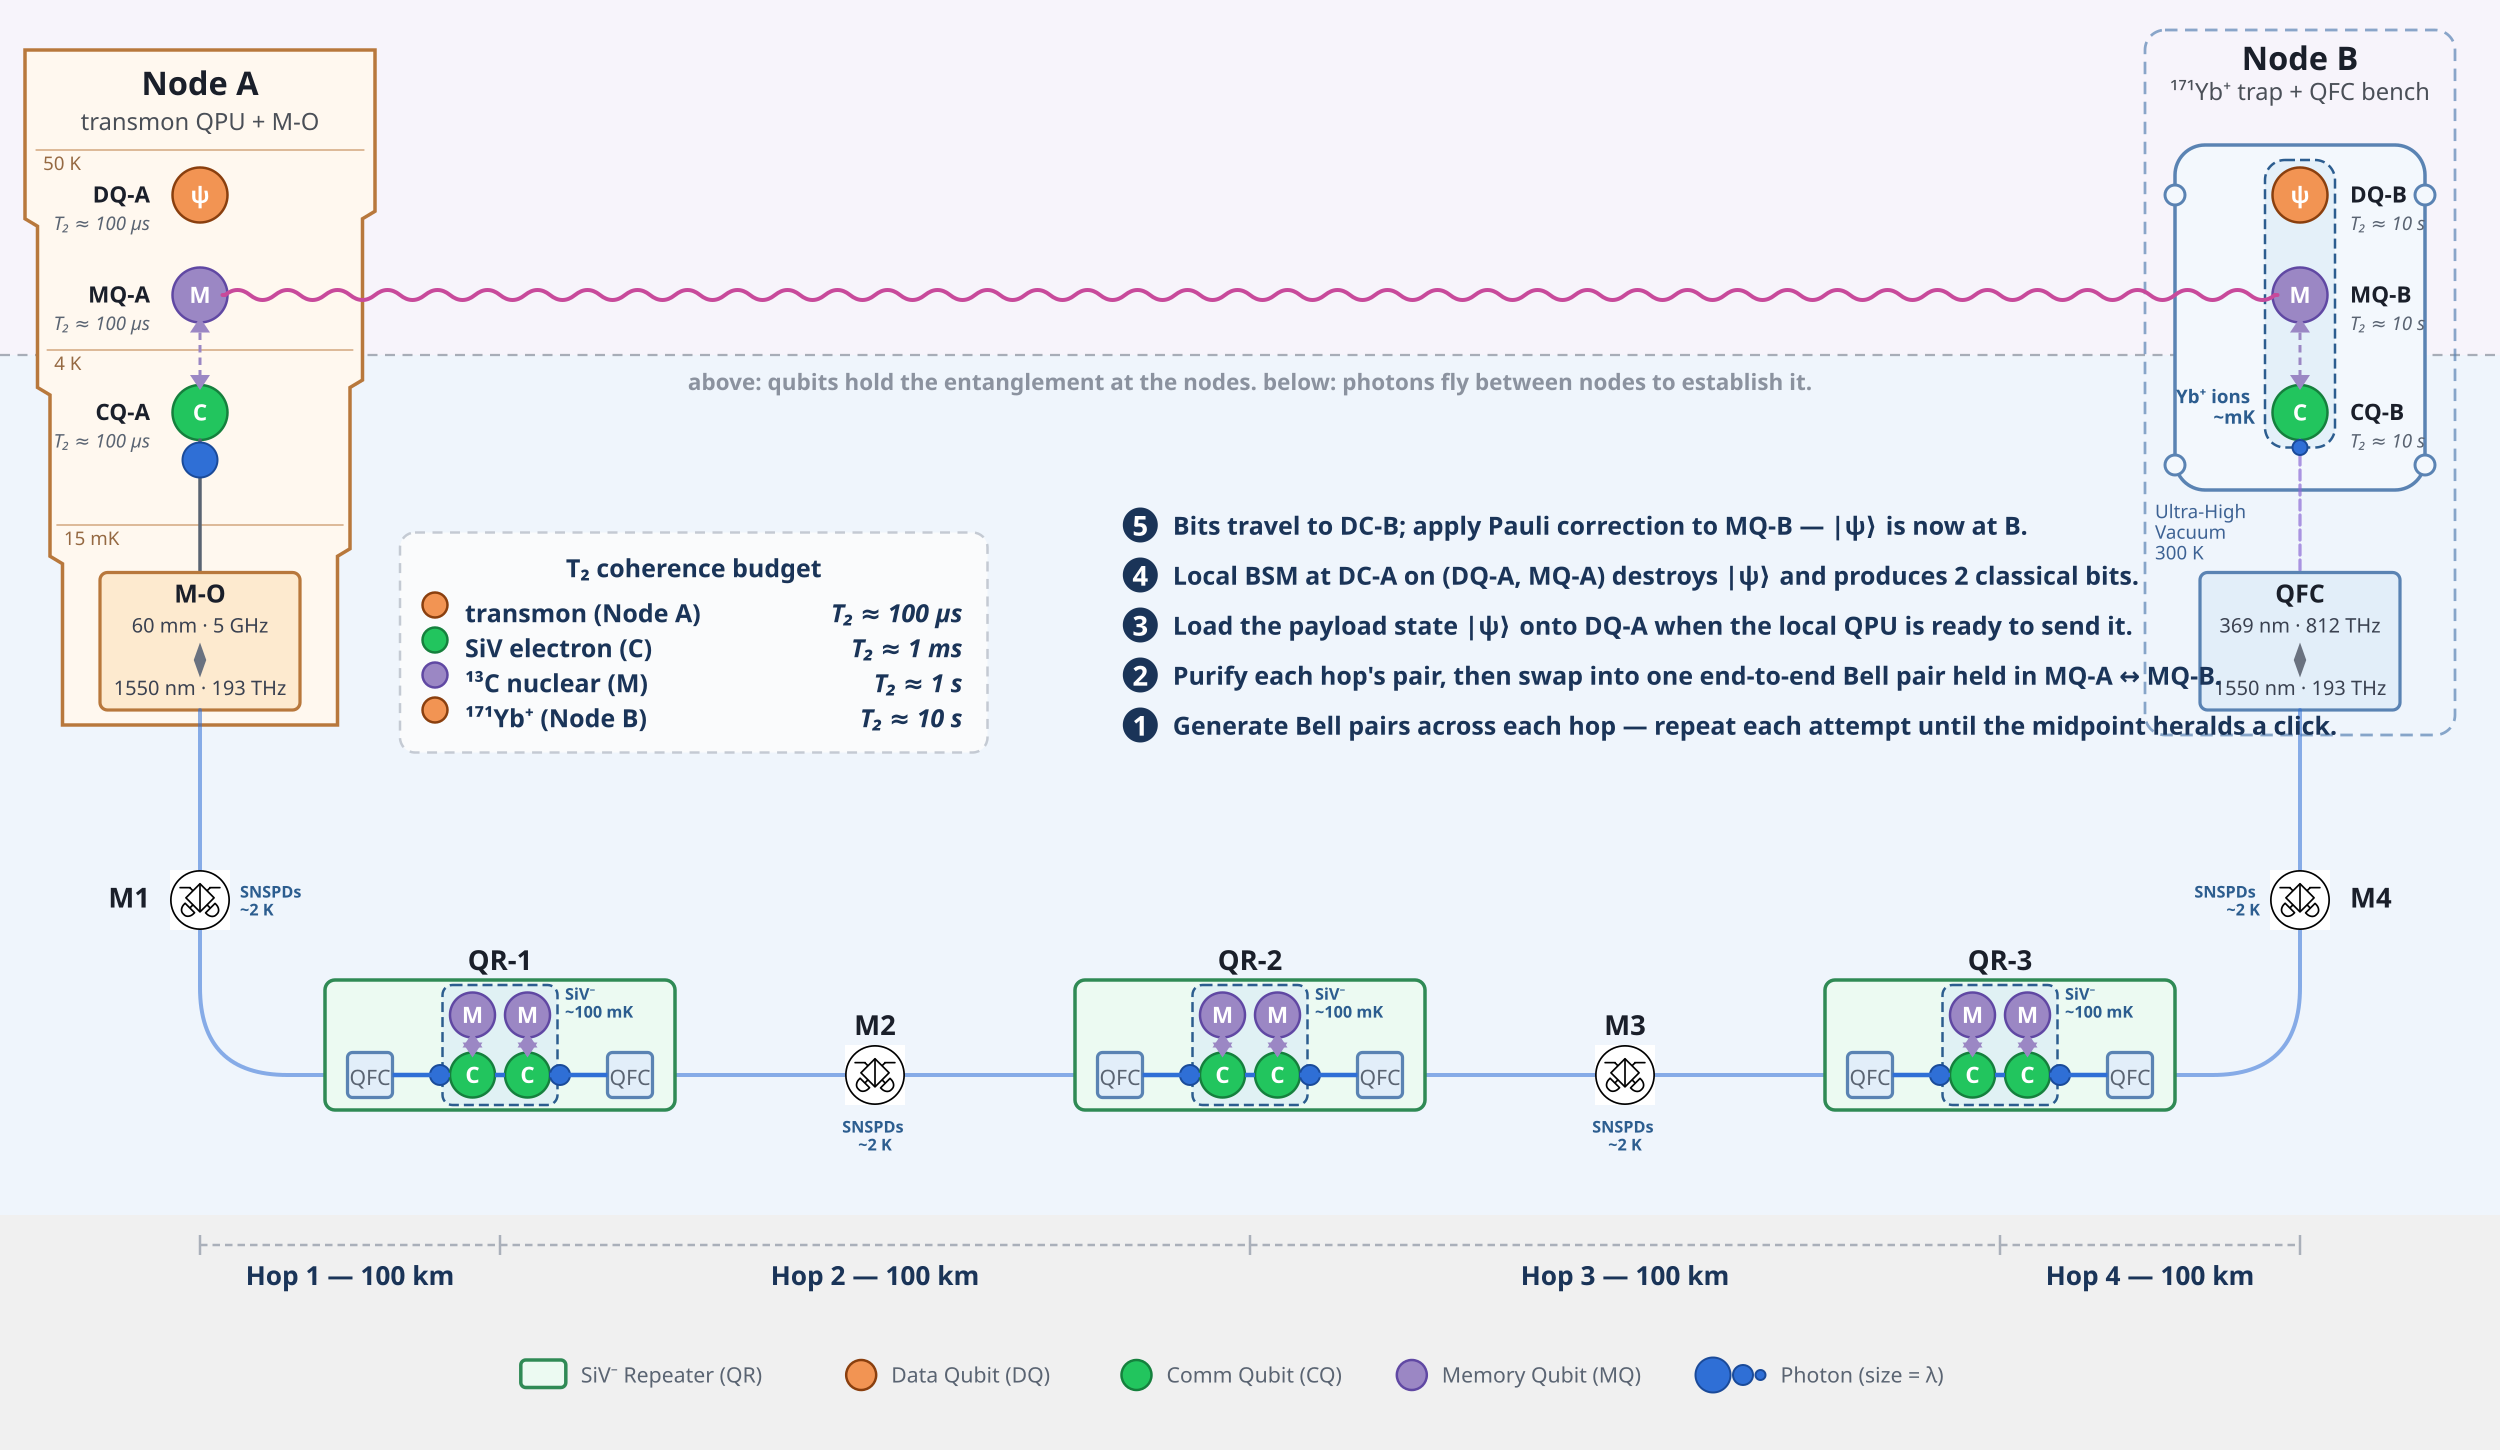
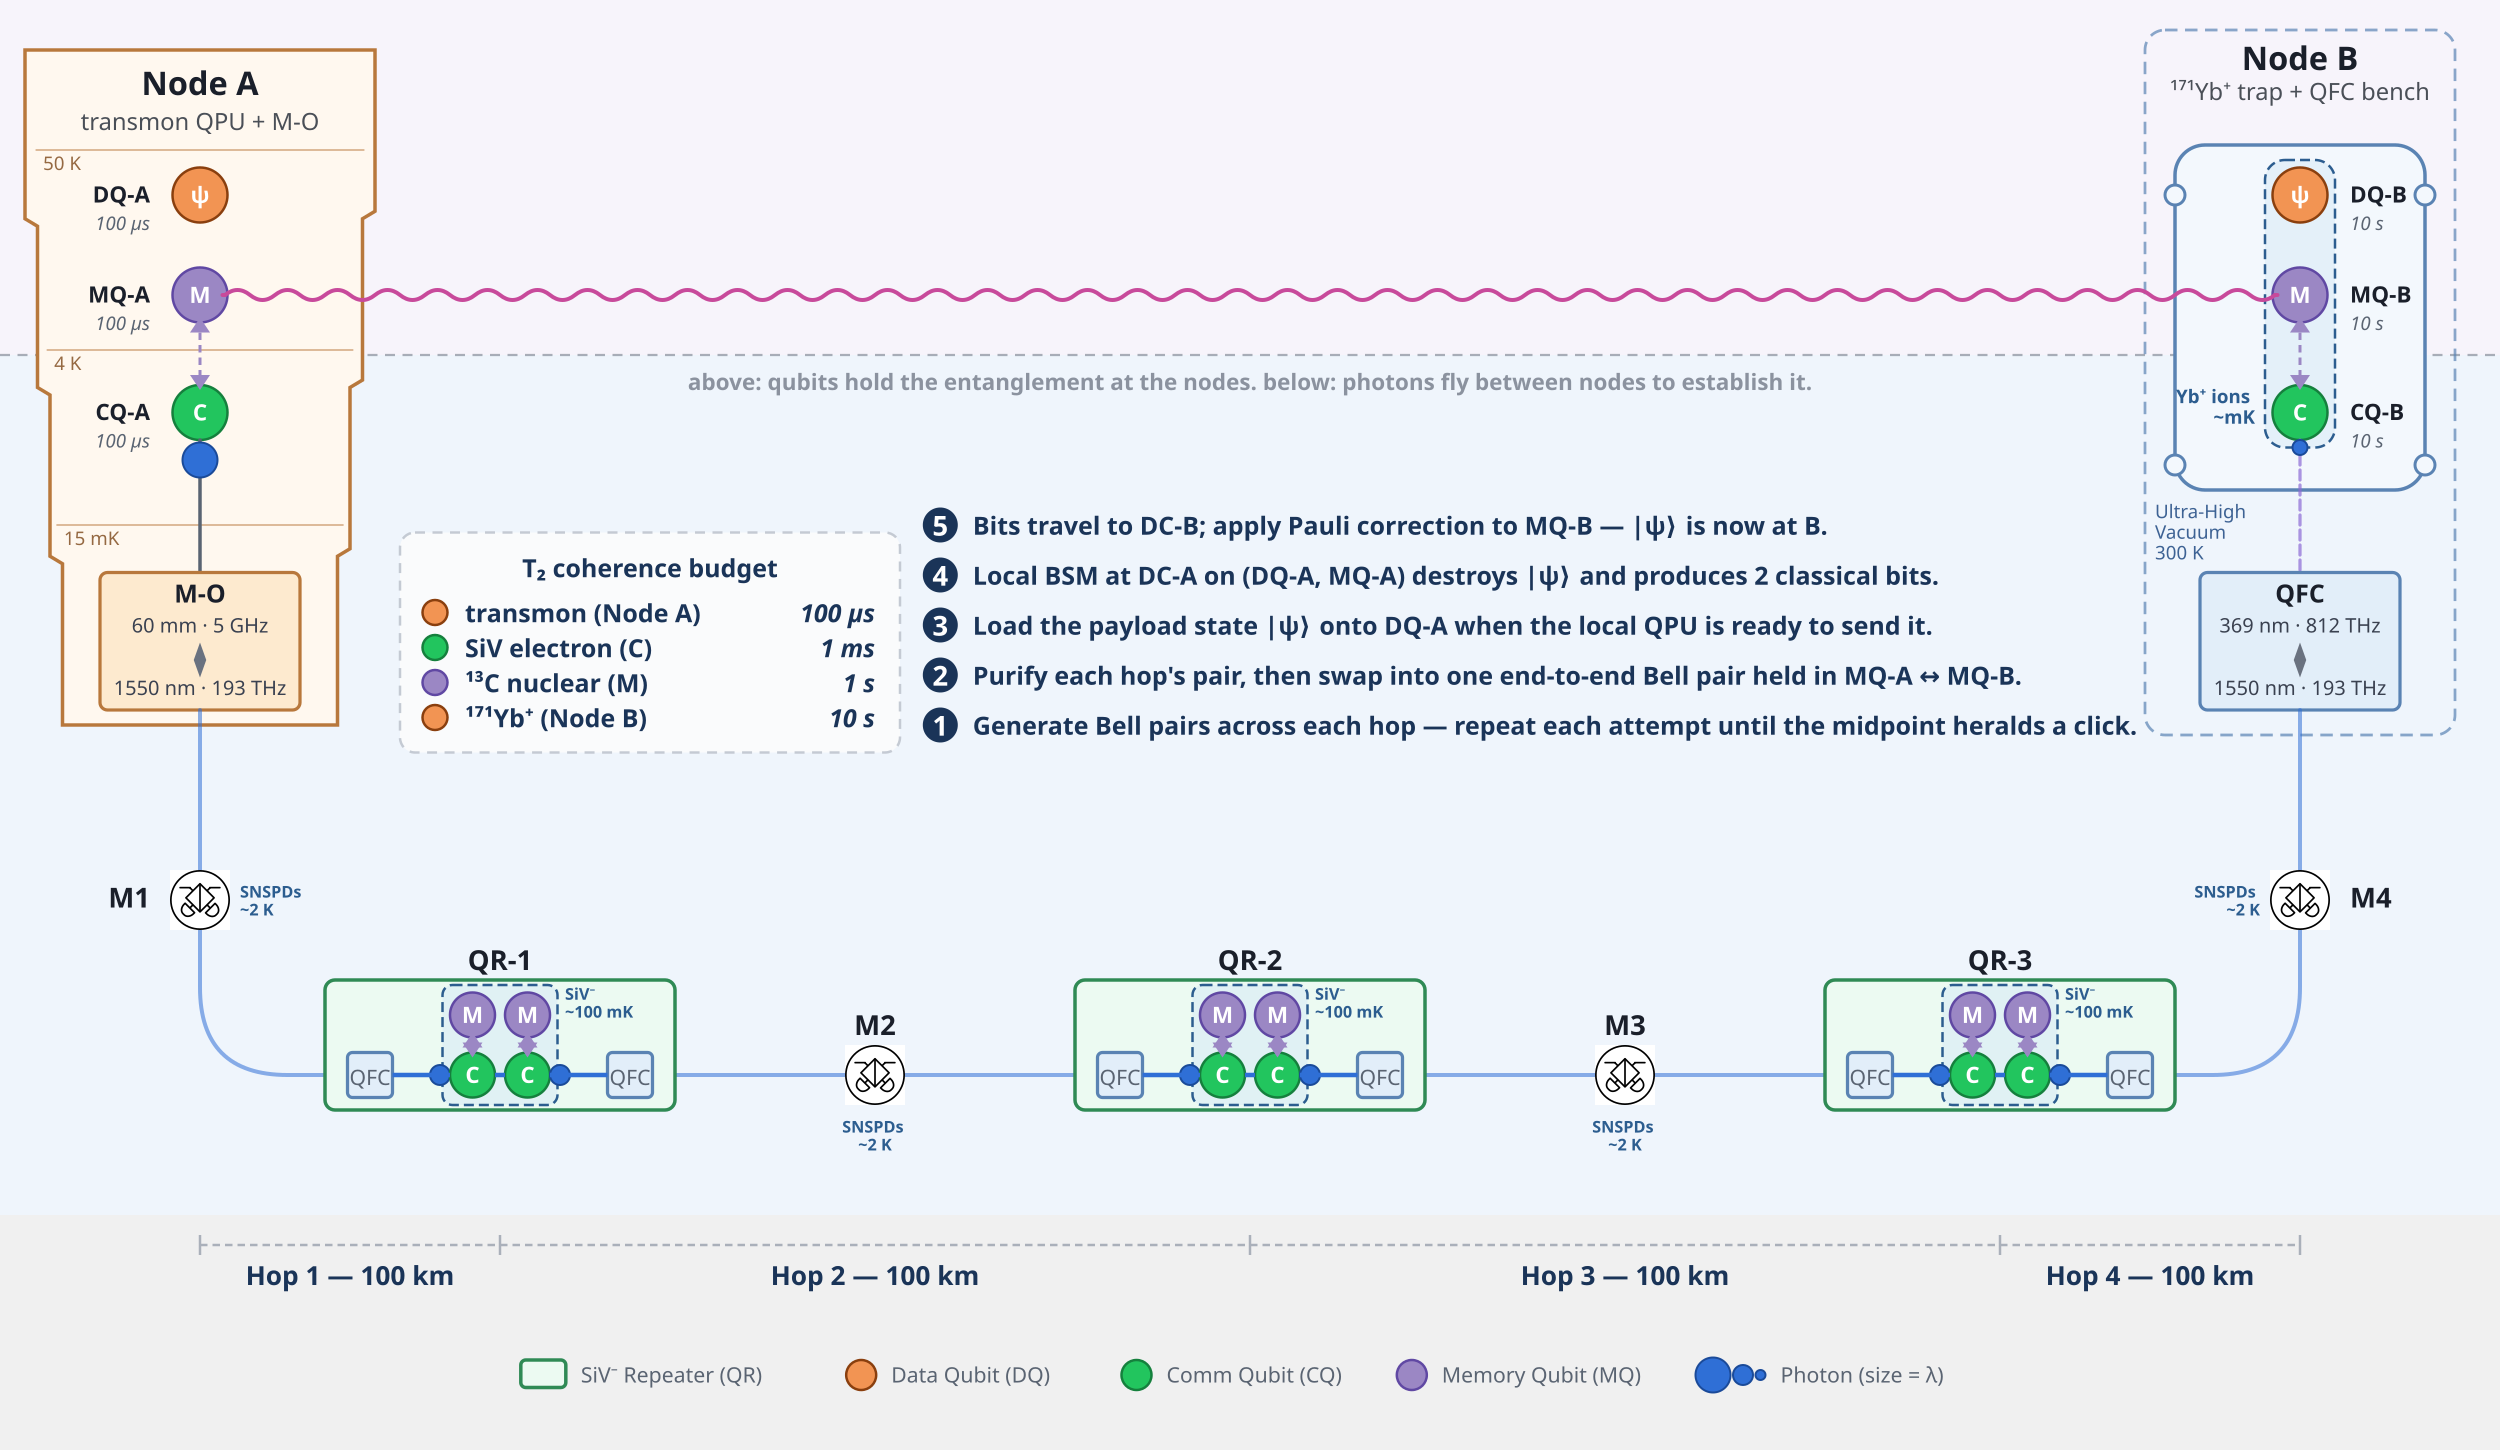
<svg xmlns="http://www.w3.org/2000/svg" viewBox="0 0 1000 580" role="img">
  <defs>
    <style>
  .vessel-A   { fill: #fff8ef; stroke: #b8783c; stroke-width: 1.4; }
  .vessel-B   { fill: #f3f8fd; stroke: #5a83b3; stroke-width: 1.4; }
  .nodeB-bdy  { fill: none; stroke: #5a83b3; stroke-width: 1.1; stroke-dasharray: 5 3; opacity: 0.7; }
  .repeater   { fill: #ecfaf2; stroke: #2f8a55; stroke-width: 1.4; }
  .m2o-blk    { fill: #fdeacf; stroke: #b8783c; stroke-width: 1.3; }
  .qfc-blk    { fill: #e2eef9; stroke: #5a83b3; stroke-width: 1.3; }
  .viewport   { fill: #f3f8fd; stroke: #5a83b3; stroke-width: 1.2; }
  .cold-zone  { fill: #d6e8f6; fill-opacity: 0.55; stroke: #2c5d8f; stroke-width: 1.0; stroke-dasharray: 4 2; }
  .cold-tag   { font: 700 7.5px sans-serif; fill: #2c5d8f; text-anchor: middle; }
  .t2-tag     { font: italic 7.5px sans-serif; fill: #5a6472; }
  .plate      { stroke: #b8783c; stroke-width: 0.7; opacity: 0.55; }

  .data       { fill: #f29453; stroke: #8a3f0e; stroke-width: 1; }
  .comm       { fill: #22c55e; stroke: #15803d; stroke-width: 1; }
  .memory     { fill: #9b87c4; stroke: #6048a3; stroke-width: 1; }
  .photon     { fill: #2f6fd6; stroke: #1a4a99; stroke-width: 0.8; }

  .node-ttl   { font: 700 13px sans-serif; fill: #1a1f2a; text-anchor: middle; }
  .node-sub   { font: 9.5px sans-serif; fill: #4a4f57; text-anchor: middle; }
  .lbl        { font: 600 11px sans-serif; fill: #1a1f2a; text-anchor: middle; }
  .blk-ttl    { font: 700 10px sans-serif; fill: #1a1f2a; text-anchor: middle; }
  .blk-line   { font: 8px sans-serif; fill: #3a4150; text-anchor: middle; }
  .plate-tag  { font: 7.5px sans-serif; fill: #8a5a30; text-anchor: start; opacity: 0.9; }
  .mini       { font: 8.5px sans-serif; fill: #5a6472; text-anchor: middle; }
  .qbit-in    { font: 700 9px sans-serif; fill: #ffffff; text-anchor: middle; dominant-baseline: middle; }
  .qbit-side  { font: 600 9px sans-serif; fill: #1a1f2a; }
  .km         { font: 600 9px sans-serif; fill: #5a6472; text-anchor: middle; }
  .hop        { font: 700 10.5px sans-serif; fill: #1a3458; text-anchor: middle; }
  .midline    { stroke: #aab0ba; stroke-width: 1; fill: none; stroke-dasharray: 3 2; }
  .swap-link  { stroke: #9b87c4; stroke-width: 1.2; fill: none; stroke-dasharray: 3 2; }

  .plane-matter    { fill: #f7f4fb; }
  .plane-photonic  { fill: #eff5fc; }
  .interface-line  { stroke: #6a7280; stroke-width: 0.9; fill: none; stroke-dasharray: 4 3; opacity: 0.55; }
  .plane-tag       { font: 700 9px sans-serif; fill: #6a7280; opacity: 0.75; }

  .fiber           { stroke: #5a6472; stroke-width: 1.4; fill: none; stroke-linecap: round; stroke-linejoin: round; }
  .fiber--quantum  { stroke: #2f6fd6; stroke-width: 1.6; fill: none; stroke-linecap: round; stroke-linejoin: round; opacity: 0.55; }
  .fiber--stub     { stroke: #2f6fd6; stroke-width: 1.8; fill: none; stroke-linecap: butt; }
  .fiber--uv       { stroke: #8c6ad6; stroke-width: 1.3; fill: none; stroke-linecap: round; stroke-dasharray: 4 2; opacity: 0.7; }

  /* End-to-end entanglement wavy line between MQ-A and MQ-B (workspace
     convention — magenta sinusoid; see /entanglement, /swapping). */
  .entanglement    { stroke: #c84a9b; stroke-width: 1.6; fill: none; stroke-linecap: round; }
  .entanglement-lbl{ font: 600 9px sans-serif; fill: #c84a9b; text-anchor: middle; }

  /* Numbered teleportation-protocol steps overlaid on the figure.
     dominant-baseline: central on BOTH the badge number and the caption
     text — otherwise the caption defaults to baseline-aligned (visual
     centre above y) while the badge number is geometrically centred at y,
     leaving the digits sitting visibly lower than the words. */
  .step-num   { font: 700 11px sans-serif; fill: #ffffff; text-anchor: middle; dominant-baseline: central; }
  .step-num-bg{ fill: #1a3458; stroke: none; }
  .step-txt   { font: 600 10px sans-serif; fill: #1a3458; text-anchor: start; dominant-baseline: central; }
</style>
    <symbol id="quisp-bsa-white" viewBox="0 0 100 100" overflow="visible">
      <rect x="0" y="0" width="100" height="100" fill="#ffffff" />
      <g transform="rotate(180 50 50)">
        <g id="layer1" transform="translate(-31.46088,77.69216)">
          <g id="g20029" transform="matrix(2.837529,0,0,2.837529,-4.74348,-1217.76)">
            <circle style="fill:none;stroke:#000000;stroke-width:1;stroke-miterlimit:4;stroke-dasharray:none" id="circle19883" cx="30.38" cy="419.403" r="17.121" />
            <rect style="fill:none;stroke:#000000;stroke-width:1;stroke-linejoin:round;stroke-miterlimit:4;stroke-dasharray:none" id="rect19885" width="11.686" height="11.686" x="-324.797" y="-281.833" ry="0" transform="rotate(-135)" />
            <path id="path19887" style="fill:none;stroke:#000000;stroke-width:1;stroke-linejoin:round;stroke-miterlimit:4;stroke-dasharray:none" d="m 20.283,411.291 c -1.34,1.34 -1.049,3.788 0.652,5.489 l 0.614,0.614 5.536,-5.536 -0.614,-0.614 c -1.701,-1.701 -4.149,-1.992 -5.489,-0.652 z" />
            <path id="path19889" style="fill:none;stroke:#000000;stroke-width:1;stroke-linejoin:round;stroke-miterlimit:4;stroke-dasharray:none" d="m 39.687,410.683 c -1.34,-1.34 -3.788,-1.049 -5.489,0.652 l -0.614,0.614 5.536,5.536 0.614,-0.614 c 1.701,-1.701 1.992,-4.149 0.652,-5.489 z" />
            <path style="fill:none;stroke:#000000;stroke-width:1;stroke-linecap:butt;stroke-linejoin:miter;stroke-miterlimit:4;stroke-dasharray:none;stroke-opacity:1" d="M 30.38,428.952 V 412.425" id="path19891" />
            <path style="fill:none;stroke:#000000;stroke-width:1;stroke-linecap:butt;stroke-linejoin:miter;stroke-miterlimit:4;stroke-dasharray:none;stroke-opacity:1" d="m 24.318,414.627 1.952,1.952" id="path19893" />
            <path style="fill:none;stroke:#000000;stroke-width:1;stroke-linecap:butt;stroke-linejoin:miter;stroke-miterlimit:4;stroke-dasharray:none;stroke-opacity:1" d="m 36.352,414.717 -1.952,1.952" id="path19895" />
            <path style="fill:none;stroke:#000000;stroke-width:1;stroke-linecap:butt;stroke-linejoin:miter;stroke-miterlimit:4;stroke-dasharray:none;stroke-opacity:1" d="m 34.512,424.82 1.952,1.952" id="path19897" />
            <path style="fill:none;stroke:#000000;stroke-width:1;stroke-linecap:round;stroke-linejoin:miter;stroke-miterlimit:4;stroke-dasharray:none;stroke-opacity:1" d="m 36.202,426.664 h 5.849" id="path19899" />
            <path style="fill:none;stroke:#000000;stroke-width:1;stroke-linecap:butt;stroke-linejoin:miter;stroke-miterlimit:4;stroke-dasharray:none;stroke-opacity:1" d="m 26.248,424.82 -1.952,1.952" id="path19903" />
            <path style="fill:none;stroke:#000000;stroke-width:1;stroke-linecap:round;stroke-linejoin:miter;stroke-miterlimit:4;stroke-dasharray:none;stroke-opacity:1" d="M 24.558,426.664 H 18.71" id="path19905" />
          </g>
        </g>
      </g>
    </symbol>
  </defs>
  <rect x="0" y="0" width="1000" height="142" class="plane-matter" />
  <rect x="0" y="142" width="1000" height="344" class="plane-photonic" />
  <line x1="0" y1="142" x2="1000" y2="142" class="interface-line" />
  <text x="500.0" y="156" class="plane-tag" style="text-anchor:middle">above: qubits hold the entanglement at the nodes.   below: photons fly between nodes to establish it.</text>
  <path d="M 10.0,20 L 150.0,20 L 150.0,84.5 L 145.0,87.5 L 145.0,152.0 L 140.0,155.0 L 140.0,219.5 L 135.0,222.5 L 135.0,290 L 25.0,290 L 25.0,225.5 L 20.0,222.5 L 20.0,158.0 L 15.0,155.0 L 15.0,90.5 L 10.0,87.5 L 10.0,20 Z" class="vessel-A" />
  <line x1="14.222" y1="60" x2="145.778" y2="60" class="plate" />
  <text x="17.222" y="68" class="plate-tag" style="text-anchor:start">50 K</text>
  <line x1="18.667" y1="140" x2="141.333" y2="140" class="plate" />
  <text x="21.667" y="148" class="plate-tag" style="text-anchor:start">4 K</text>
  <line x1="22.556" y1="210" x2="137.444" y2="210" class="plate" />
  <text x="25.556" y="218" class="plate-tag" style="text-anchor:start">15 mK</text>
  <text x="80" y="38" class="node-ttl" style="text-anchor:middle">Node A</text>
  <text x="80" y="52" class="node-sub" style="text-anchor:middle">transmon QPU + M-O</text>
  <circle cx="80" cy="78" r="11" class="data" />
  <text x="80" y="78" class="qbit-in" style="text-anchor:middle">ψ</text>
  <text x="60" y="81" class="qbit-side" style="text-anchor:end">DQ-A</text>
  <circle cx="80" cy="118" r="11" class="memory" />
  <text x="80" y="118" class="qbit-in" style="text-anchor:middle">M</text>
  <text x="60" y="121" class="qbit-side" style="text-anchor:end">MQ-A</text>
  <circle cx="80" cy="165" r="11" class="comm" />
  <text x="80" y="165" class="qbit-in" style="text-anchor:middle">C</text>
  <text x="60" y="168" class="qbit-side" style="text-anchor:end">CQ-A</text>
  <line x1="80" y1="133" x2="80" y2="150" class="swap-link" />
  <path d="M 76 133 L 84 133 L 80 127 Z" style="fill:#9b87c4" />
  <path d="M 76 150 L 84 150 L 80 156 Z" style="fill:#9b87c4" />
-   <text x="60" y="92" class="t2-tag" style="text-anchor:end">T₂ ≈ 100 µs</text>
-   <text x="60" y="132" class="t2-tag" style="text-anchor:end">T₂ ≈ 100 µs</text>
-   <text x="60" y="179" class="t2-tag" style="text-anchor:end">T₂ ≈ 100 µs</text>
+   <text x="60" y="92" class="t2-tag" style="text-anchor:end">100 µs</text>
+   <text x="60" y="132" class="t2-tag" style="text-anchor:end">100 µs</text>
+   <text x="60" y="179" class="t2-tag" style="text-anchor:end">100 µs</text>
  <line x1="80" y1="176" x2="80" y2="229" class="fiber" />
  <circle cx="80" cy="184" r="7" class="photon" />
  <rect x="40.0" y="229" width="80" height="55" rx="3" class="m2o-blk" />
  <text x="80" y="241" class="blk-ttl" style="text-anchor:middle">M-O</text>
  <text x="80" y="253" class="blk-line" style="text-anchor:middle">60 mm · 5 GHz</text>
  <path d="M 80 257 L 82.5 264 L 80 271 L 77.5 264 Z" style="fill:#6a7280" />
  <text x="80" y="278" class="blk-line" style="text-anchor:middle">1550 nm · 193 THz</text>
  <path d="M 80 284 V 395 Q 80 430 115 430 H 139" class="fiber--quantum" />
  <rect x="858.0" y="12" width="124" height="282" rx="8" class="nodeB-bdy" />
  <text x="920" y="28" class="node-ttl" style="text-anchor:middle">Node B</text>
  <text x="920" y="40" class="node-sub" style="text-anchor:middle">¹⁷¹Yb⁺ trap + QFC bench</text>
  <rect x="870.0" y="58" width="100" height="138" rx="12" class="vessel-B" />
  <circle cx="870.0" cy="78" r="4" class="viewport" />
  <circle cx="970.0" cy="78" r="4" class="viewport" />
  <circle cx="870.0" cy="186" r="4" class="viewport" />
  <circle cx="970.0" cy="186" r="4" class="viewport" />
  <rect x="906" y="64" width="28" height="115" rx="8" class="cold-zone" />
  <text x="902" y="165" class="cold-tag" style="text-anchor:end">
    <tspan x="902" dy="-0.5em">Yb⁺ ions</tspan>
    <tspan x="902" dy="1.1em">~mK</tspan>
  </text>
  <text x="862" y="215.5" class="plate-tag" style="text-anchor:start;fill:#2a5288;font-size:7.5px">
    <tspan x="862" dy="-1.1em">Ultra-High</tspan>
    <tspan x="862" dy="1.1em">Vacuum</tspan>
    <tspan x="862" dy="1.1em">300 K</tspan>
  </text>
  <circle cx="920" cy="78" r="11" class="data" />
  <text x="920" y="78" class="qbit-in" style="text-anchor:middle">ψ</text>
  <text x="940" y="81" class="qbit-side" style="text-anchor:start">DQ-B</text>
  <circle cx="920" cy="118" r="11" class="memory" />
  <text x="920" y="118" class="qbit-in" style="text-anchor:middle">M</text>
  <text x="940" y="121" class="qbit-side" style="text-anchor:start">MQ-B</text>
  <circle cx="920" cy="165" r="11" class="comm" />
  <text x="920" y="165" class="qbit-in" style="text-anchor:middle">C</text>
  <text x="940" y="168" class="qbit-side" style="text-anchor:start">CQ-B</text>
  <line x1="920" y1="133" x2="920" y2="150" class="swap-link" />
  <path d="M 916 133 L 924 133 L 920 127 Z" style="fill:#9b87c4" />
  <path d="M 916 150 L 924 150 L 920 156 Z" style="fill:#9b87c4" />
-   <text x="940" y="92" class="t2-tag" style="text-anchor:start">T₂ ≈ 10 s</text>
-   <text x="940" y="132" class="t2-tag" style="text-anchor:start">T₂ ≈ 10 s</text>
-   <text x="940" y="179" class="t2-tag" style="text-anchor:start">T₂ ≈ 10 s</text>
+   <text x="940" y="92" class="t2-tag" style="text-anchor:start">10 s</text>
+   <text x="940" y="132" class="t2-tag" style="text-anchor:start">10 s</text>
+   <text x="940" y="179" class="t2-tag" style="text-anchor:start">10 s</text>
  <line x1="920" y1="176" x2="920" y2="229" class="fiber--uv" />
  <circle cx="920" cy="179" r="3" class="photon" />
  <rect x="880.0" y="229" width="80" height="55" rx="3" class="qfc-blk" />
  <text x="920" y="241" class="blk-ttl" style="text-anchor:middle">QFC</text>
  <text x="920" y="253" class="blk-line" style="text-anchor:middle">369 nm · 812 THz</text>
  <path d="M 920 257 L 922.5 264 L 920 271 L 917.5 264 Z" style="fill:#6a7280" />
  <text x="920" y="278" class="blk-line" style="text-anchor:middle">1550 nm · 193 THz</text>
  <path d="M 920 284 V 395 Q 920 430 885 430 H 861" class="fiber--quantum" />
  <line x1="261" y1="430" x2="439" y2="430" class="fiber--quantum" />
  <line x1="561" y1="430" x2="739" y2="430" class="fiber--quantum" />
  <rect x="130.0" y="392" width="140" height="52" rx="4" class="repeater" />
  <rect x="177.0" y="394" width="46.0" height="48" rx="4" class="cold-zone" />
  <text x="200" y="388" class="lbl" style="text-anchor:middle">QR-1</text>
  <text x="226.0" y="396" class="cold-tag" style="text-anchor:start;font-size:6.5px">
    <tspan x="226.0" dy="0.6em">SiV⁻</tspan>
    <tspan x="226.0" dy="1.1em">~100 mK</tspan>
  </text>
  <rect x="139" y="421" width="18" height="18" rx="2" class="qfc-blk" />
  <text x="148" y="434" class="mini" style="text-anchor:middle">QFC</text>
  <circle cx="176.0" cy="430" r="4" class="photon" />
  <circle cx="189.0" cy="430" r="9" class="comm" />
  <text x="189.0" y="430" class="qbit-in" style="text-anchor:middle">C</text>
  <circle cx="211.0" cy="430" r="9" class="comm" />
  <text x="211.0" y="430" class="qbit-in" style="text-anchor:middle">C</text>
  <circle cx="224.0" cy="430" r="4" class="photon" />
  <rect x="243" y="421" width="18" height="18" rx="2" class="qfc-blk" />
  <text x="252" y="434" class="mini" style="text-anchor:middle">QFC</text>
  <circle cx="189.0" cy="406" r="9" class="memory" />
  <text x="189.0" y="406" class="qbit-in" style="text-anchor:middle">M</text>
  <circle cx="211.0" cy="406" r="9" class="memory" />
  <text x="211.0" y="406" class="qbit-in" style="text-anchor:middle">M</text>
  <line x1="189.0" y1="419" x2="189.0" y2="417" class="swap-link" />
  <path d="M 185.0 419 L 193.0 419 L 189.0 413 Z" style="fill:#9b87c4" />
  <path d="M 185.0 417 L 193.0 417 L 189.0 423 Z" style="fill:#9b87c4" />
  <line x1="211.0" y1="419" x2="211.0" y2="417" class="swap-link" />
  <path d="M 207.0 419 L 215.0 419 L 211.0 413 Z" style="fill:#9b87c4" />
  <path d="M 207.0 417 L 215.0 417 L 211.0 423 Z" style="fill:#9b87c4" />
  <line x1="157" y1="430" x2="180.0" y2="430" class="fiber--stub" />
  <line x1="220.0" y1="430" x2="243" y2="430" class="fiber--stub" />
  <line x1="198.0" y1="430" x2="202.0" y2="430" class="fiber--stub" />
  <rect x="430.0" y="392" width="140" height="52" rx="4" class="repeater" />
  <rect x="477.0" y="394" width="46.0" height="48" rx="4" class="cold-zone" />
  <text x="500" y="388" class="lbl" style="text-anchor:middle">QR-2</text>
  <text x="526.0" y="396" class="cold-tag" style="text-anchor:start;font-size:6.5px">
    <tspan x="526.0" dy="0.6em">SiV⁻</tspan>
    <tspan x="526.0" dy="1.1em">~100 mK</tspan>
  </text>
  <rect x="439" y="421" width="18" height="18" rx="2" class="qfc-blk" />
  <text x="448" y="434" class="mini" style="text-anchor:middle">QFC</text>
  <circle cx="476.0" cy="430" r="4" class="photon" />
  <circle cx="489.0" cy="430" r="9" class="comm" />
  <text x="489.0" y="430" class="qbit-in" style="text-anchor:middle">C</text>
  <circle cx="511.0" cy="430" r="9" class="comm" />
  <text x="511.0" y="430" class="qbit-in" style="text-anchor:middle">C</text>
  <circle cx="524.0" cy="430" r="4" class="photon" />
  <rect x="543" y="421" width="18" height="18" rx="2" class="qfc-blk" />
  <text x="552" y="434" class="mini" style="text-anchor:middle">QFC</text>
  <circle cx="489.0" cy="406" r="9" class="memory" />
  <text x="489.0" y="406" class="qbit-in" style="text-anchor:middle">M</text>
  <circle cx="511.0" cy="406" r="9" class="memory" />
  <text x="511.0" y="406" class="qbit-in" style="text-anchor:middle">M</text>
  <line x1="489.0" y1="419" x2="489.0" y2="417" class="swap-link" />
  <path d="M 485.0 419 L 493.0 419 L 489.0 413 Z" style="fill:#9b87c4" />
  <path d="M 485.0 417 L 493.0 417 L 489.0 423 Z" style="fill:#9b87c4" />
  <line x1="511.0" y1="419" x2="511.0" y2="417" class="swap-link" />
  <path d="M 507.0 419 L 515.0 419 L 511.0 413 Z" style="fill:#9b87c4" />
  <path d="M 507.0 417 L 515.0 417 L 511.0 423 Z" style="fill:#9b87c4" />
  <line x1="457" y1="430" x2="480.0" y2="430" class="fiber--stub" />
  <line x1="520.0" y1="430" x2="543" y2="430" class="fiber--stub" />
  <line x1="498.0" y1="430" x2="502.0" y2="430" class="fiber--stub" />
  <rect x="730.0" y="392" width="140" height="52" rx="4" class="repeater" />
  <rect x="777.0" y="394" width="46.0" height="48" rx="4" class="cold-zone" />
  <text x="800" y="388" class="lbl" style="text-anchor:middle">QR-3</text>
  <text x="826.0" y="396" class="cold-tag" style="text-anchor:start;font-size:6.5px">
    <tspan x="826.0" dy="0.6em">SiV⁻</tspan>
    <tspan x="826.0" dy="1.1em">~100 mK</tspan>
  </text>
  <rect x="739" y="421" width="18" height="18" rx="2" class="qfc-blk" />
  <text x="748" y="434" class="mini" style="text-anchor:middle">QFC</text>
  <circle cx="776.0" cy="430" r="4" class="photon" />
  <circle cx="789.0" cy="430" r="9" class="comm" />
  <text x="789.0" y="430" class="qbit-in" style="text-anchor:middle">C</text>
  <circle cx="811.0" cy="430" r="9" class="comm" />
  <text x="811.0" y="430" class="qbit-in" style="text-anchor:middle">C</text>
  <circle cx="824.0" cy="430" r="4" class="photon" />
  <rect x="843" y="421" width="18" height="18" rx="2" class="qfc-blk" />
  <text x="852" y="434" class="mini" style="text-anchor:middle">QFC</text>
  <circle cx="789.0" cy="406" r="9" class="memory" />
  <text x="789.0" y="406" class="qbit-in" style="text-anchor:middle">M</text>
  <circle cx="811.0" cy="406" r="9" class="memory" />
  <text x="811.0" y="406" class="qbit-in" style="text-anchor:middle">M</text>
  <line x1="789.0" y1="419" x2="789.0" y2="417" class="swap-link" />
  <path d="M 785.0 419 L 793.0 419 L 789.0 413 Z" style="fill:#9b87c4" />
  <path d="M 785.0 417 L 793.0 417 L 789.0 423 Z" style="fill:#9b87c4" />
  <line x1="811.0" y1="419" x2="811.0" y2="417" class="swap-link" />
  <path d="M 807.0 419 L 815.0 419 L 811.0 413 Z" style="fill:#9b87c4" />
  <path d="M 807.0 417 L 815.0 417 L 811.0 423 Z" style="fill:#9b87c4" />
  <line x1="757" y1="430" x2="780.0" y2="430" class="fiber--stub" />
  <line x1="820.0" y1="430" x2="843" y2="430" class="fiber--stub" />
  <line x1="798.0" y1="430" x2="802.0" y2="430" class="fiber--stub" />
  <use href="#quisp-bsa-white" x="68.0" y="348.0" width="24" height="24" />
  <text x="60.0" y="363" class="lbl" style="text-anchor:end">M1</text>
  <use href="#quisp-bsa-white" x="908.0" y="348.0" width="24" height="24" />
  <text x="940.0" y="363" class="lbl" style="text-anchor:start">M4</text>
  <use href="#quisp-bsa-white" x="338.0" y="418.0" width="24" height="24" />
  <text x="350.0" y="414.0" class="lbl" style="text-anchor:middle">M2</text>
  <use href="#quisp-bsa-white" x="638.0" y="418.0" width="24" height="24" />
  <text x="650.0" y="414.0" class="lbl" style="text-anchor:middle">M3</text>
  <text x="96" y="360" class="cold-tag" style="text-anchor:start;font-size:6.5px">
    <tspan x="96" dy="-0.15em">SNSPDs</tspan>
    <tspan x="96" dy="1.1em">~2 K</tspan>
  </text>
  <text x="904" y="360" class="cold-tag" style="text-anchor:end;font-size:6.5px">
    <tspan x="904" dy="-0.15em">SNSPDs</tspan>
    <tspan x="904" dy="1.1em">~2 K</tspan>
  </text>
  <text x="350.0" y="454" class="cold-tag" style="text-anchor:middle;font-size:6.5px">
    <tspan x="350.0" dy="-0.15em">SNSPDs</tspan>
    <tspan x="350.0" dy="1.1em">~2 K</tspan>
  </text>
  <text x="650.0" y="454" class="cold-tag" style="text-anchor:middle;font-size:6.5px">
    <tspan x="650.0" dy="-0.15em">SNSPDs</tspan>
    <tspan x="650.0" dy="1.1em">~2 K</tspan>
  </text>
  <line x1="80" y1="498" x2="200" y2="498" class="midline" />
  <text x="140.0" y="514" class="hop" style="text-anchor:middle">Hop 1 — 100 km</text>
  <line x1="200" y1="498" x2="500" y2="498" class="midline" />
  <text x="350.0" y="514" class="hop" style="text-anchor:middle">Hop 2 — 100 km</text>
  <line x1="500" y1="498" x2="800" y2="498" class="midline" />
  <text x="650.0" y="514" class="hop" style="text-anchor:middle">Hop 3 — 100 km</text>
  <line x1="800" y1="498" x2="920" y2="498" class="midline" />
  <text x="860.0" y="514" class="hop" style="text-anchor:middle">Hop 4 — 100 km</text>
  <line x1="80" y1="494" x2="80" y2="502" style="stroke:#aab0ba;stroke-width:1" />
  <line x1="200" y1="494" x2="200" y2="502" style="stroke:#aab0ba;stroke-width:1" />
  <line x1="500" y1="494" x2="500" y2="502" style="stroke:#aab0ba;stroke-width:1" />
  <line x1="800" y1="494" x2="800" y2="502" style="stroke:#aab0ba;stroke-width:1" />
  <line x1="920" y1="494" x2="920" y2="502" style="stroke:#aab0ba;stroke-width:1" />
  <line x1="89" y1="118" x2="90.0" y2="118" class="entanglement" />
  <path d="M 90.0 118 q 5.0 -4 10 0 t 10 0 t 10 0 t 10 0 t 10 0 t 10 0 t 10 0 t 10 0 t 10 0 t 10 0 t 10 0 t 10 0 t 10 0 t 10 0 t 10 0 t 10 0 t 10 0 t 10 0 t 10 0 t 10 0 t 10 0 t 10 0 t 10 0 t 10 0 t 10 0 t 10 0 t 10 0 t 10 0 t 10 0 t 10 0 t 10 0 t 10 0 t 10 0 t 10 0 t 10 0 t 10 0 t 10 0 t 10 0 t 10 0 t 10 0 t 10 0 t 10 0 t 10 0 t 10 0 t 10 0 t 10 0 t 10 0 t 10 0 t 10 0 t 10 0 t 10 0 t 10 0 t 10 0 t 10 0 t 10 0 t 10 0 t 10 0 t 10 0 t 10 0 t 10 0 t 10 0 t 10 0 t 10 0 t 10 0 t 10 0 t 10 0 t 10 0 t 10 0 t 10 0 t 10 0 t 10 0 t 10 0 t 10 0 t 10 0 t 10 0 t 10 0 t 10 0 t 10 0 t 10 0 t 10 0 t 10 0 t 10 0" class="entanglement" />
  <line x1="910.0" y1="118" x2="911" y2="118" class="entanglement" />
-   <circle cx="456.12" cy="290.0" r="7" class="step-num-bg" />
-   <text x="456.12" y="290.0" class="step-num" style="text-anchor:middle">1</text>
-   <text x="469.12" y="290.0" class="step-txt" style="text-anchor:start">Generate Bell pairs across each hop — repeat each attempt until the midpoint heralds a click.</text>
-   <circle cx="456.12" cy="270.0" r="7" class="step-num-bg" />
-   <text x="456.12" y="270.0" class="step-num" style="text-anchor:middle">2</text>
-   <text x="469.12" y="270.0" class="step-txt" style="text-anchor:start">Purify each hop's pair, then swap into one end-to-end Bell pair held in MQ-A ↔ MQ-B.</text>
-   <circle cx="456.12" cy="250.0" r="7" class="step-num-bg" />
-   <text x="456.12" y="250.0" class="step-num" style="text-anchor:middle">3</text>
-   <text x="469.12" y="250.0" class="step-txt" style="text-anchor:start">Load the payload state |ψ⟩ onto DQ-A when the local QPU is ready to send it.</text>
-   <circle cx="456.12" cy="230.0" r="7" class="step-num-bg" />
-   <text x="456.12" y="230.0" class="step-num" style="text-anchor:middle">4</text>
-   <text x="469.12" y="230.0" class="step-txt" style="text-anchor:start">Local BSM at DC-A on (DQ-A, MQ-A) destroys |ψ⟩ and produces 2 classical bits.</text>
-   <circle cx="456.12" cy="210.0" r="7" class="step-num-bg" />
-   <text x="456.12" y="210.0" class="step-num" style="text-anchor:middle">5</text>
-   <text x="469.12" y="210.0" class="step-txt" style="text-anchor:start">Bits travel to DC-B; apply Pauli correction to MQ-B — |ψ⟩ is now at B.</text>
-   <rect x="160" y="213" width="235" height="88" rx="6" style="fill: #fafbfc; stroke: #c4cad3; stroke-width: 1; stroke-dasharray: 4 3" />
-   <text x="277.5" y="227" class="step-txt" style="text-anchor:middle;font-weight: 700">T₂ coherence budget</text>
-   <circle cx="174" cy="242" r="5" class="data" />
+   <circle cx="376.12" cy="290.0" r="7" class="step-num-bg" />
+   <text x="376.12" y="290.0" class="step-num" style="text-anchor:middle">1</text>
+   <text x="389.12" y="290.0" class="step-txt" style="text-anchor:start">Generate Bell pairs across each hop — repeat each attempt until the midpoint heralds a click.</text>
+   <circle cx="376.12" cy="270.0" r="7" class="step-num-bg" />
+   <text x="376.12" y="270.0" class="step-num" style="text-anchor:middle">2</text>
+   <text x="389.12" y="270.0" class="step-txt" style="text-anchor:start">Purify each hop's pair, then swap into one end-to-end Bell pair held in MQ-A ↔ MQ-B.</text>
+   <circle cx="376.12" cy="250.0" r="7" class="step-num-bg" />
+   <text x="376.12" y="250.0" class="step-num" style="text-anchor:middle">3</text>
+   <text x="389.12" y="250.0" class="step-txt" style="text-anchor:start">Load the payload state |ψ⟩ onto DQ-A when the local QPU is ready to send it.</text>
+   <circle cx="376.12" cy="230.0" r="7" class="step-num-bg" />
+   <text x="376.12" y="230.0" class="step-num" style="text-anchor:middle">4</text>
+   <text x="389.12" y="230.0" class="step-txt" style="text-anchor:start">Local BSM at DC-A on (DQ-A, MQ-A) destroys |ψ⟩ and produces 2 classical bits.</text>
+   <circle cx="376.12" cy="210.0" r="7" class="step-num-bg" />
+   <text x="376.12" y="210.0" class="step-num" style="text-anchor:middle">5</text>
+   <text x="389.12" y="210.0" class="step-txt" style="text-anchor:start">Bits travel to DC-B; apply Pauli correction to MQ-B — |ψ⟩ is now at B.</text>
+   <rect x="160" y="213" width="200" height="88" rx="6" style="fill: #fafbfc; stroke: #c4cad3; stroke-width: 1; stroke-dasharray: 4 3" />
+   <text x="260.0" y="227" class="step-txt" style="text-anchor:middle;font-weight: 700">T₂ coherence budget</text>
+   <circle cx="174" cy="245" r="5" class="data" />
  <text x="186" y="245" class="step-txt" style="text-anchor:start">transmon (Node A)</text>
-   <text x="385" y="245" class="step-txt" style="text-anchor:end;font-style: italic">T₂ ≈ 100 µs</text>
-   <circle cx="174" cy="256" r="5" class="comm" />
+   <text x="350" y="245" class="step-txt" style="text-anchor:end;font-style: italic">100 µs</text>
+   <circle cx="174" cy="259" r="5" class="comm" />
  <text x="186" y="259" class="step-txt" style="text-anchor:start">SiV electron (C)</text>
-   <text x="385" y="259" class="step-txt" style="text-anchor:end;font-style: italic">T₂ ≈ 1 ms</text>
-   <circle cx="174" cy="270" r="5" class="memory" />
+   <text x="350" y="259" class="step-txt" style="text-anchor:end;font-style: italic">1 ms</text>
+   <circle cx="174" cy="273" r="5" class="memory" />
  <text x="186" y="273" class="step-txt" style="text-anchor:start">¹³C nuclear (M)</text>
-   <text x="385" y="273" class="step-txt" style="text-anchor:end;font-style: italic">T₂ ≈ 1 s</text>
-   <circle cx="174" cy="284" r="5" class="data" />
+   <text x="350" y="273" class="step-txt" style="text-anchor:end;font-style: italic">1 s</text>
+   <circle cx="174" cy="287" r="5" class="data" />
  <text x="186" y="287" class="step-txt" style="text-anchor:start">¹⁷¹Yb⁺ (Node B)</text>
-   <text x="385" y="287" class="step-txt" style="text-anchor:end;font-style: italic">T₂ ≈ 10 s</text>
+   <text x="350" y="287" class="step-txt" style="text-anchor:end;font-style: italic">10 s</text>
  <rect x="208.325" y="544" width="18" height="11" rx="2" class="repeater" />
  <text x="232.325" y="553" class="mini" style="text-anchor:start">SiV⁻ Repeater (QR)</text>
  <circle cx="344.475" cy="550" r="6" class="data" />
  <text x="356.475" y="553" class="mini" style="text-anchor:start">Data Qubit (DQ)</text>
  <circle cx="454.6" cy="550" r="6" class="comm" />
  <text x="466.6" y="553" class="mini" style="text-anchor:start">Comm Qubit (CQ)</text>
  <circle cx="564.725" cy="550" r="6" class="memory" />
  <text x="576.725" y="553" class="mini" style="text-anchor:start">Memory Qubit (MQ)</text>
  <circle cx="685.2" cy="550" r="7" class="photon" />
  <circle cx="697.2" cy="550" r="4" class="photon" />
  <circle cx="704.2" cy="550" r="2" class="photon" />
  <text x="712.2" y="553" class="mini" style="text-anchor:start">Photon (size = λ)</text>
</svg>
